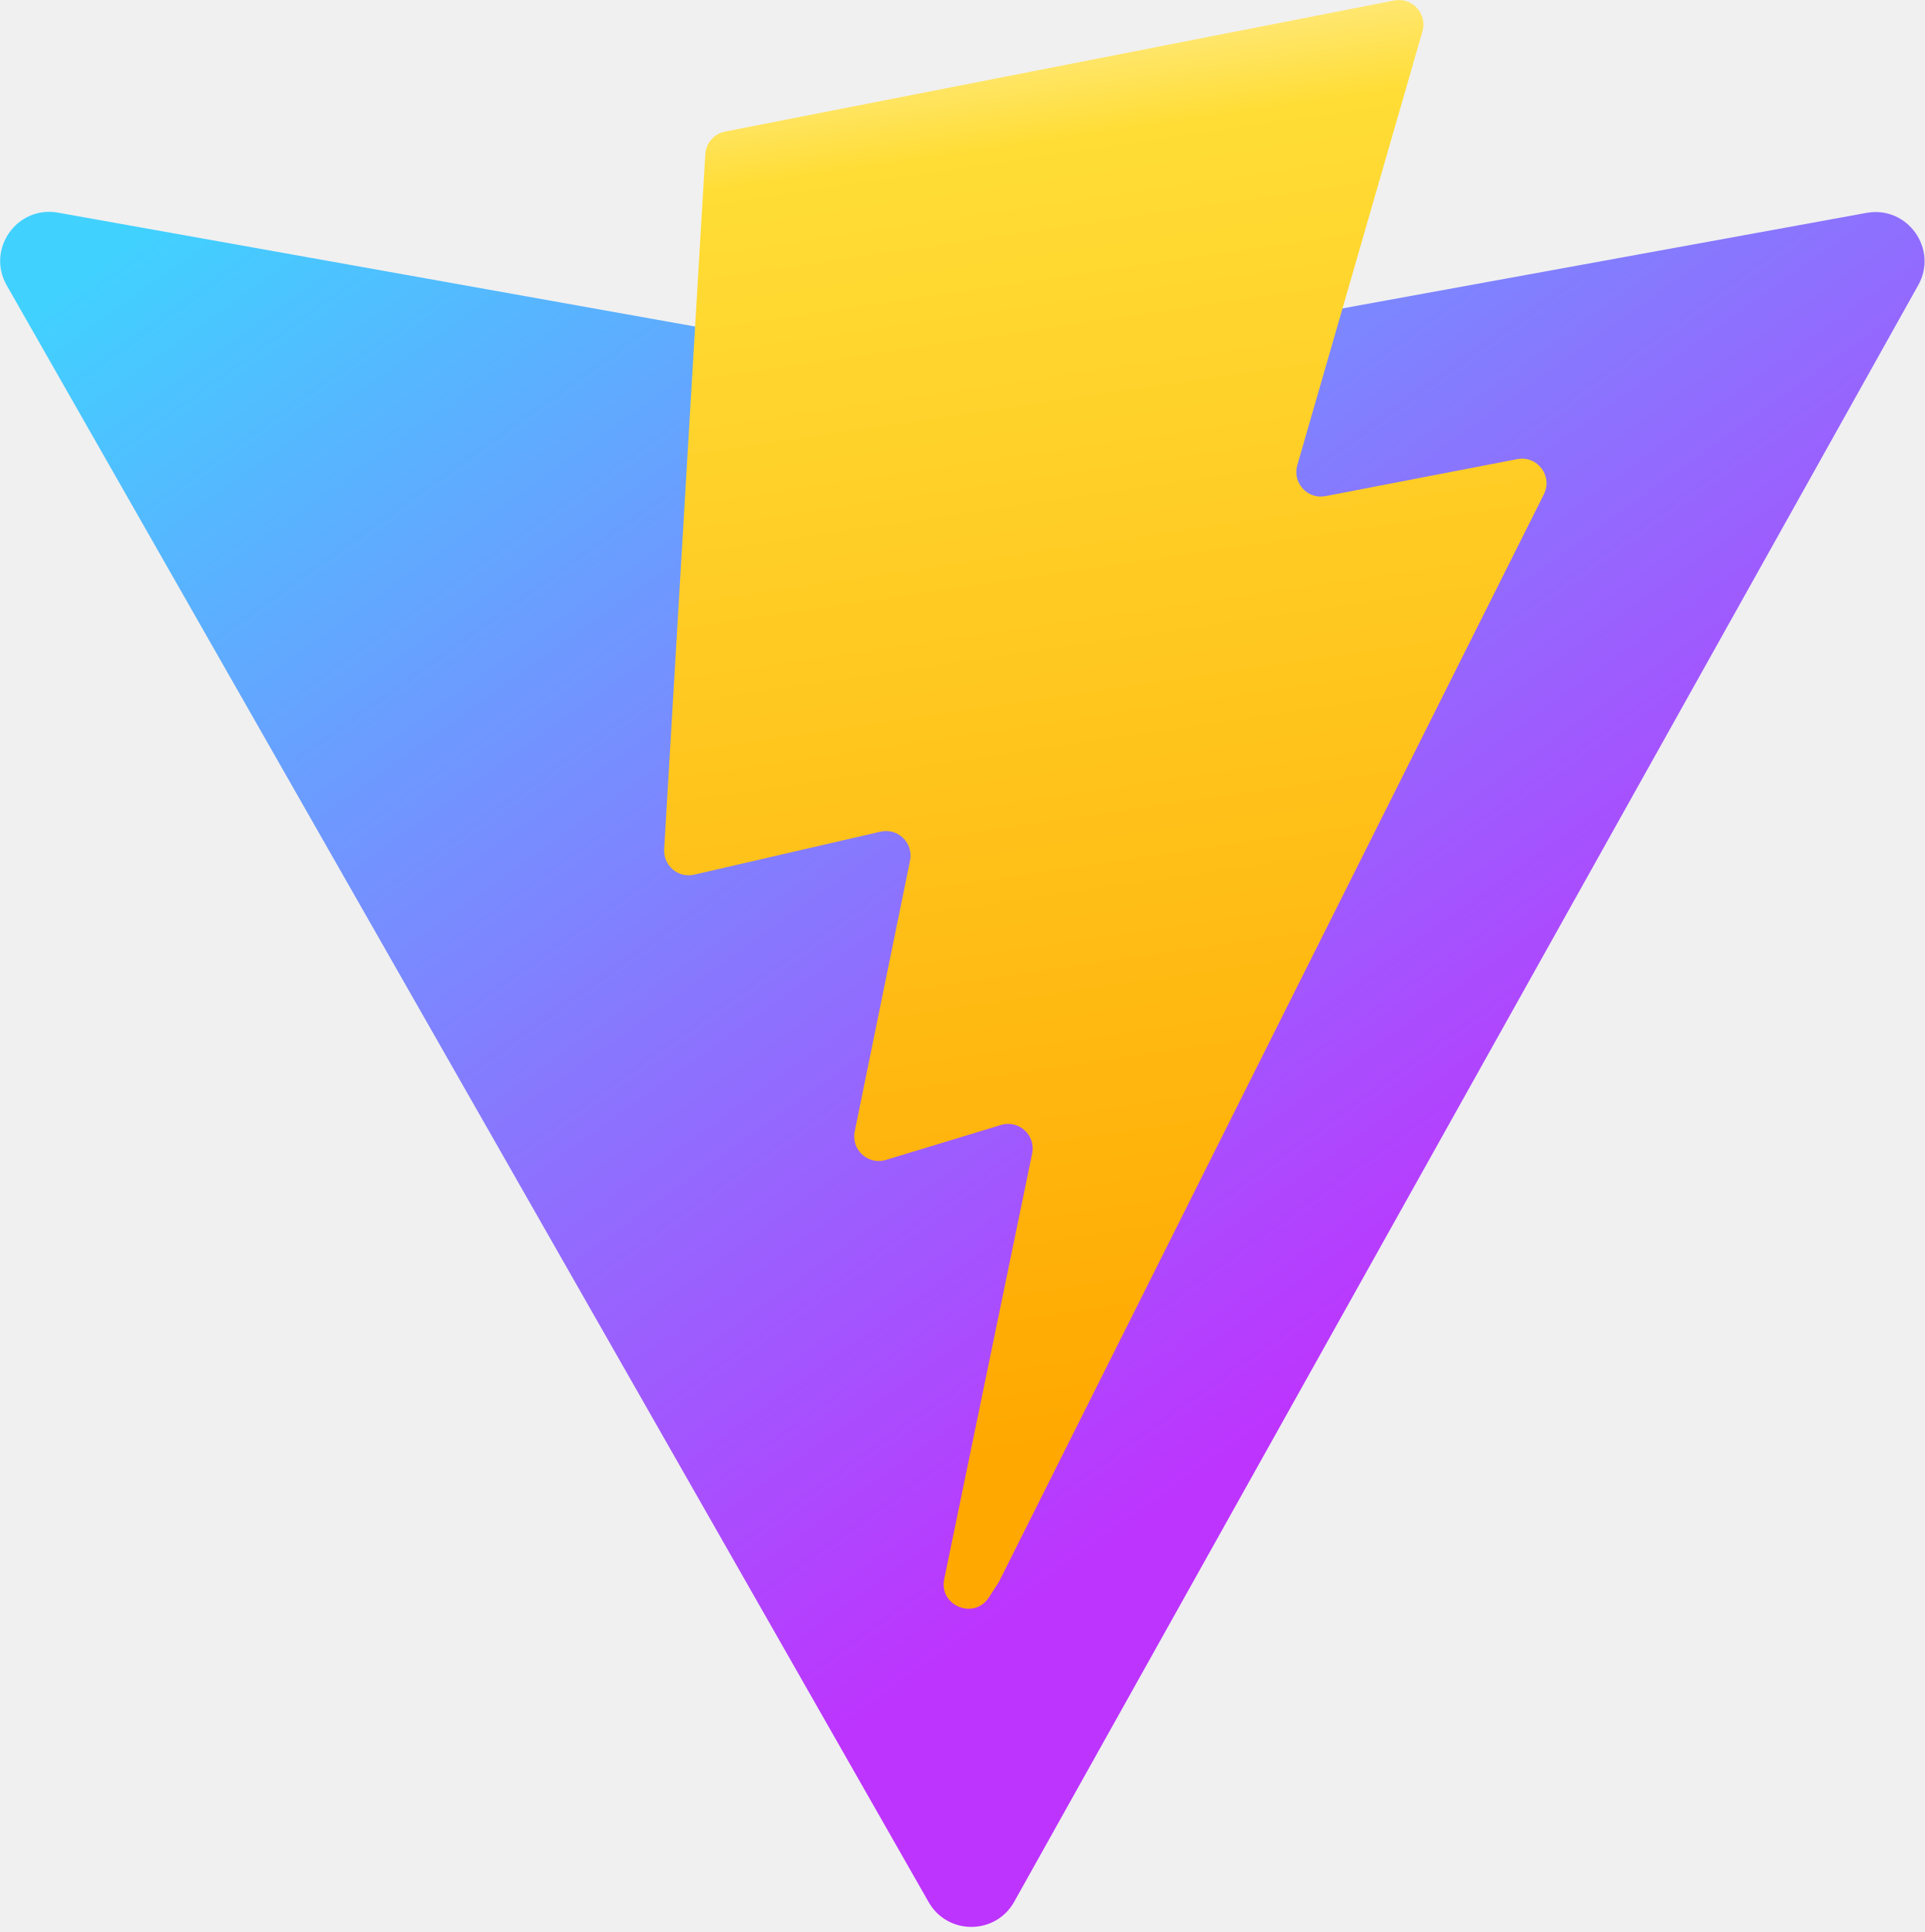
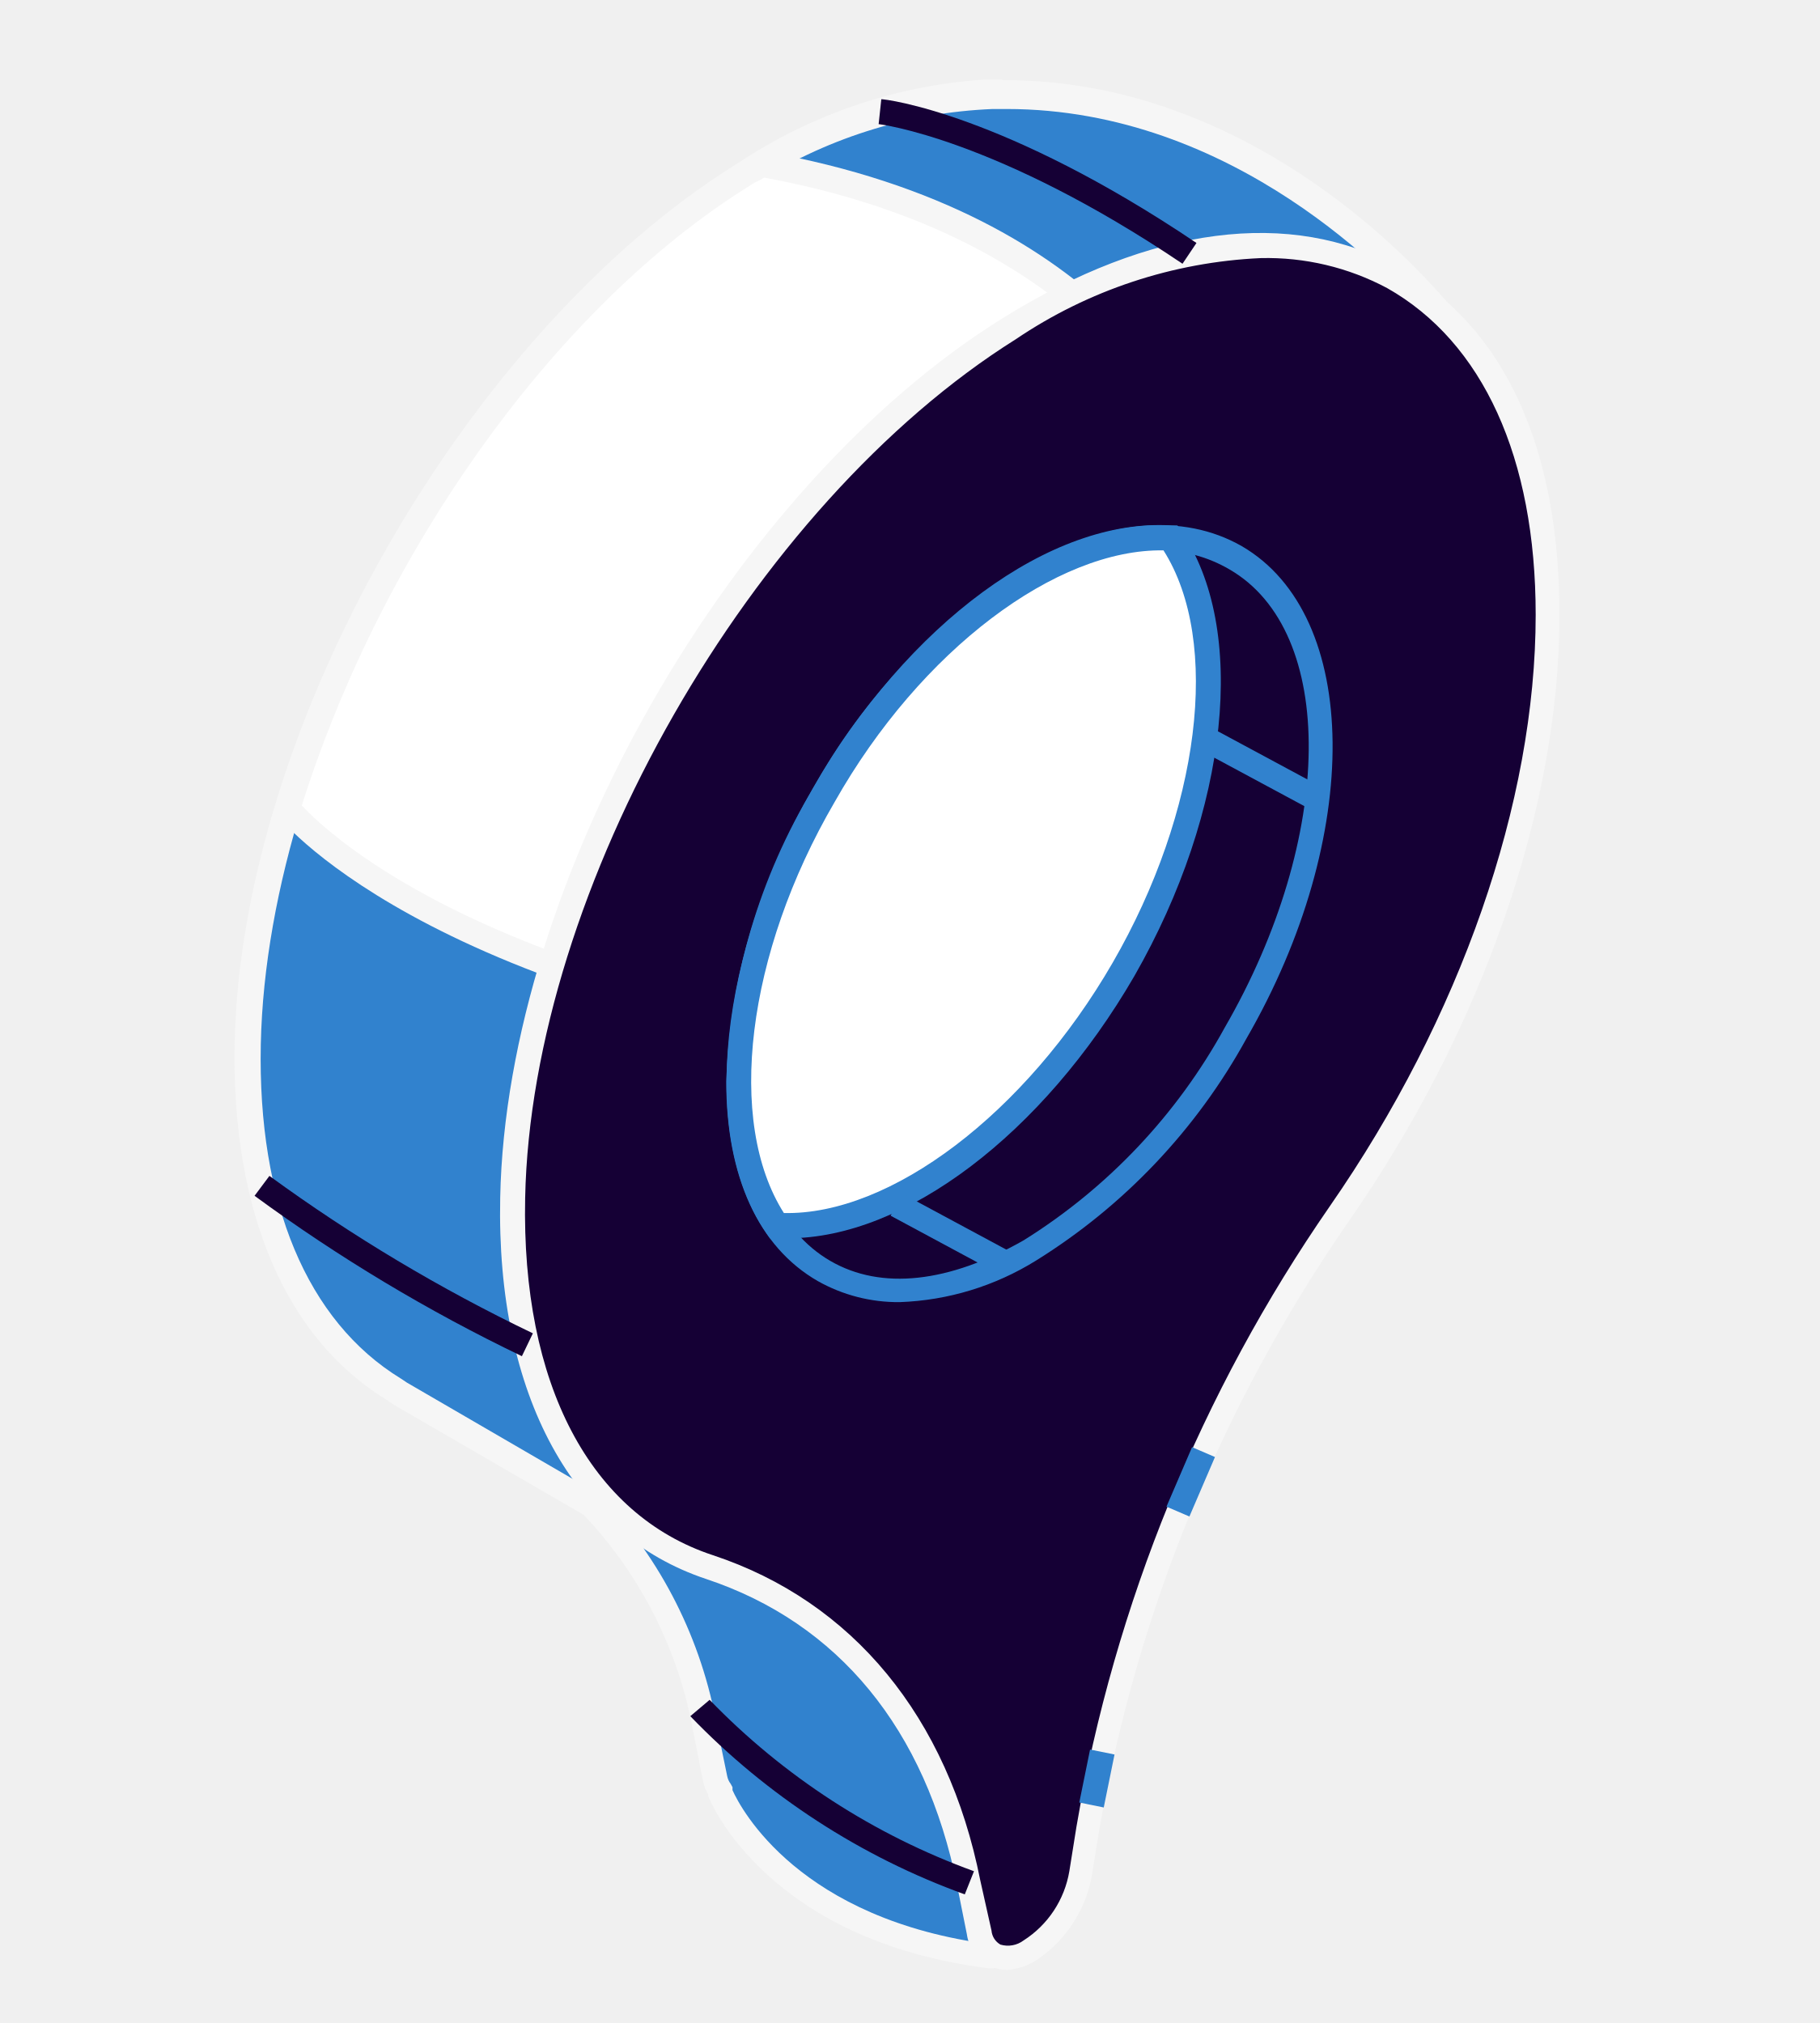
- <svg xmlns="http://www.w3.org/2000/svg" aria-hidden="true" role="img" class="iconify iconify--logos" width="31.88" height="32" preserveAspectRatio="xMidYMid meet" viewBox="0 0 256 257">
+ <svg xmlns="http://www.w3.org/2000/svg" id="content" viewBox="0 0 61.25 68.11">
  <defs>
-     <linearGradient id="IconifyId1813088fe1fbc01fb466" x1="-.828%" x2="57.636%" y1="7.652%" y2="78.411%">
-       <stop offset="0%" stop-color="#41D1FF" />
-       <stop offset="100%" stop-color="#BD34FE" />
-     </linearGradient>
-     <linearGradient id="IconifyId1813088fe1fbc01fb467" x1="43.376%" x2="50.316%" y1="2.242%" y2="89.03%">
-       <stop offset="0%" stop-color="#FFEA83" />
-       <stop offset="8.333%" stop-color="#FFDD35" />
-       <stop offset="100%" stop-color="#FFA800" />
-     </linearGradient>
+     <style>.cls-1{fill:#3182ce;}.cls-2{fill:#f6f6f6;}.cls-3{fill:#fff;}.cls-4{fill:#150035;}</style>
  </defs>
-   <path fill="url(#IconifyId1813088fe1fbc01fb466)" d="M255.153 37.938L134.897 252.976c-2.483 4.44-8.862 4.466-11.382.048L.875 37.958c-2.746-4.814 1.371-10.646 6.827-9.67l120.385 21.517a6.537 6.537 0 0 0 2.322-.004l117.867-21.483c5.438-.991 9.574 4.796 6.877 9.62Z" />
-   <path fill="url(#IconifyId1813088fe1fbc01fb467)" d="M185.432.063L96.44 17.501a3.268 3.268 0 0 0-2.634 3.014l-5.474 92.456a3.268 3.268 0 0 0 3.997 3.378l24.777-5.718c2.318-.535 4.413 1.507 3.936 3.838l-7.361 36.047c-.495 2.426 1.782 4.5 4.151 3.78l15.304-4.649c2.372-.72 4.652 1.36 4.15 3.788l-11.698 56.621c-.732 3.542 3.979 5.473 5.943 2.437l1.313-2.028l72.516-144.72c1.215-2.423-.88-5.186-3.54-4.672l-25.505 4.922c-2.396.462-4.435-1.77-3.759-4.114l16.646-57.705c.677-2.35-1.37-4.583-3.769-4.113Z" />
+   <g id="illustration">
+     <g id="_Group_" data-name="&lt;Group&gt;">
+       <g id="_Group_2" data-name="&lt;Group&gt;">
+         <g id="_Group_3" data-name="&lt;Group&gt;">
+           <g id="_Group_4" data-name="&lt;Group&gt;">
+             <path id="_Path_" data-name="&lt;Path&gt;" class="cls-1" d="M33.83,3.12h-.27a.75.75,0,0,1-.15,0h0A16.43,16.43,0,0,0,25.07,5.9C16,11.53,8.57,24.57,8.36,35.16c-.12,5.69,1.78,9.7,4.91,11.61l.19.13,6.45,3.74a14.68,14.68,0,0,1,3.82,7.58l.33,1.65a1.18,1.18,0,0,0,.17.41v0s1.82,4.62,9.12,5.54a.46.46,0,0,0,.53-.37l8-41.65a31.73,31.73,0,0,0,1.18-6.15l.7-3.62,5-3.2S42.94,3.08,33.83,3.12Z" />
+             <path id="_Compound_Path_" data-name="&lt;Compound Path&gt;" class="cls-2" d="M33.41,66.27H33.3c-7.46-.94-9.38-5.6-9.46-5.8l0-.06a1.35,1.35,0,0,1-.17-.44l-.33-1.66A14.27,14.27,0,0,0,19.65,51l-6.4-3.71L13,47.12c-3.39-2.08-5.21-6.34-5.1-12,.22-10.66,7.81-23.94,16.92-29.61a17,17,0,0,1,8.3-2.83l.25,0h.38l0,.42V2.7c9.23-.05,15.25,7.81,15.31,7.89l.27.37-5.25,3.35-.66,3.44a31.94,31.94,0,0,1-1.2,6.19l-8,41.6A.91.91,0,0,1,33.41,66.27Zm-8.75-6c.28.63,2.25,4.37,8.75,5.2a.08.08,0,0,0,.06,0l8-41.65a30.26,30.26,0,0,0,1.18-6.11l.74-3.84,4.78-3c-1.27-1.49-6.63-7.2-14.28-7.2h-.47A16.09,16.09,0,0,0,25.3,6.26C16.4,11.79,9,24.76,8.78,35.16c-.11,5.33,1.56,9.32,4.71,11.25l.21.14h0l6.42,3.73.09.07a15,15,0,0,1,3.93,7.79l.34,1.65a.64.64,0,0,0,.12.27l.06.11Z" />
+           </g>
+           <g id="_Group_5" data-name="&lt;Group&gt;">
+             <path id="_Path_2" data-name="&lt;Path&gt;" class="cls-3" d="M33.2,35.66l6.85-20.77s-2.6-7.28-14.39-9.35c-.22.13-.43.22-.65.36C18.19,10.14,12.29,18.79,9.69,27.22,9.69,27.22,14.82,33.72,33.2,35.66Z" />
+             <path id="_Compound_Path_2" data-name="&lt;Compound Path&gt;" class="cls-2" d="M33.49,36.12l-.34,0C14.9,34.15,9.58,27.75,9.36,27.48l-.14-.17.07-.22c2.76-8.95,8.84-17.41,15.49-21.55l.4-.22.26-.14.14-.08.15,0c11.9,2.09,14.6,9.31,14.71,9.61l.05.14,0,.14Zm-23.33-9c.94,1,6.5,6.31,22.74,8.08l6.7-20.3c-.42-1-3.45-7-13.87-8.92l-.16.09a1.93,1.93,0,0,0-.34.19C18.79,10.26,12.9,18.43,10.16,27.12Z" />
+           </g>
+           <g id="_Group_6" data-name="&lt;Group&gt;">
+             <path id="_Path_3" data-name="&lt;Path&gt;" class="cls-4" d="M52.08,20.71c0-11.37-8.17-15.82-18.1-9.64C24.92,16.7,17.47,29.74,17.26,40.32,17.12,47,19.75,51.39,23.9,52.76c4.37,1.45,7.6,5,8.73,10.63L33,65c.16.84.87,1.09,1.7.62h0a3.92,3.92,0,0,0,1.7-2.58l.25-1.5a51.7,51.7,0,0,1,8.45-20.72C49.33,34.74,52.08,27.31,52.08,20.71Z" />
+             <path id="_Compound_Path_3" data-name="&lt;Compound Path&gt;" class="cls-2" d="M33.89,66.32a1.3,1.3,0,0,1-.55-.12,1.41,1.41,0,0,1-.79-1.08l-.33-1.65c-1.06-5.26-4-8.83-8.45-10.31S16.7,47,16.84,40.32c.21-10.66,7.8-23.94,16.92-29.61C38.74,7.61,43.47,7,47.07,9s5.43,6.1,5.43,11.71c0,6.48-2.58,13.91-7.08,20.39A51.36,51.36,0,0,0,37,61.65l-.24,1.49A4.33,4.33,0,0,1,34.88,66,2,2,0,0,1,33.89,66.32ZM42.44,8.69a16,16,0,0,0-8.24,2.73C25.3,17,17.89,29.93,17.68,40.33,17.55,46.6,19.87,51,24,52.36c4.71,1.56,7.91,5.45,9,10.94L33.38,65a.6.6,0,0,0,.3.47.88.88,0,0,0,.78-.14A3.44,3.44,0,0,0,36,63l.24-1.5a52.21,52.21,0,0,1,8.53-20.89c4.4-6.34,6.93-13.6,6.93-19.91,0-5.29-1.78-9.18-5-11A8.6,8.6,0,0,0,42.44,8.69Z" />
+           </g>
+           <g id="_Group_7" data-name="&lt;Group&gt;">
+             <ellipse id="_Path_4" data-name="&lt;Path&gt;" class="cls-4" cx="34.67" cy="30.76" rx="13.86" ry="8" transform="translate(-9.31 45.4) rotate(-60)" />
+             <path id="_Compound_Path_4" data-name="&lt;Compound Path&gt;" class="cls-1" d="M30.29,43.84a5.51,5.51,0,0,1-2.76-.71c-2-1.15-3.08-3.53-3.08-6.71a20.41,20.41,0,0,1,2.92-9.87,20.4,20.4,0,0,1,7.09-7.47c2.75-1.59,5.36-1.83,7.35-.69,4,2.33,4.09,9.76.15,16.58h0a20.3,20.3,0,0,1-7.08,7.47A9.31,9.31,0,0,1,30.29,43.84ZM39,18.53a8.53,8.53,0,0,0-4.16,1.28A19.57,19.57,0,0,0,28.1,27a19.54,19.54,0,0,0-2.81,9.45c0,2.86.94,5,2.66,6s4,.74,6.51-.69a19.47,19.47,0,0,0,6.77-7.16c3.71-6.42,3.78-13.34.16-15.43A4.66,4.66,0,0,0,39,18.53Z" />
+           </g>
+           <g id="_Group_8" data-name="&lt;Group&gt;">
+             <path id="_Path_5" data-name="&lt;Path&gt;" class="cls-3" d="M27.73,26.75C24.54,32.28,24,38.17,26.15,41.26c3.73.23,8.51-3.16,11.68-8.64s3.71-11.41,1.57-14.5C35.68,17.89,30.9,21.27,27.73,26.75Z" />
+             <path id="_Compound_Path_5" data-name="&lt;Compound Path&gt;" class="cls-1" d="M26.53,41.69h-.4l-.21,0-.11-.16c-2.27-3.29-1.63-9.44,1.56-15h0c3.2-5.54,8-9.09,12.06-8.84h.21l.11.17c2.27,3.28,1.63,9.43-1.56,15C35.1,38.19,30.46,41.69,26.53,41.69Zm-.14-.85c3.58.08,8.13-3.34,11.07-8.43s3.66-10.81,1.71-13.88C35.58,18.47,31,21.87,28.1,27h0C25.12,32.11,24.44,37.77,26.39,40.84Z" />
+           </g>
+         </g>
+         <g id="_Group_9" data-name="&lt;Group&gt;">
+           <rect id="_Path_6" data-name="&lt;Path&gt;" class="cls-1" x="41.95" y="23.73" width="0.84" height="4.21" transform="translate(-0.45 50.91) rotate(-61.72)" />
+         </g>
+         <g id="_Group_10" data-name="&lt;Group&gt;">
+           <rect id="_Path_7" data-name="&lt;Path&gt;" class="cls-1" x="31.62" y="39.44" width="0.84" height="4.21" transform="translate(-19.73 50.09) rotate(-61.72)" />
+         </g>
+         <g id="_Group_11" data-name="&lt;Group&gt;">
+           <path id="_Path_8" data-name="&lt;Path&gt;" class="cls-4" d="M32.48,63.78a24.32,24.32,0,0,1-9.24-6l.65-.55A23.57,23.57,0,0,0,32.79,63Z" />
+         </g>
+         <g id="_Group_12" data-name="&lt;Group&gt;">
+           <path id="_Path_9" data-name="&lt;Path&gt;" class="cls-4" d="M17.57,45.66a56.76,56.76,0,0,1-9-5.4l.5-.67a56.46,56.46,0,0,0,8.87,5.3Z" />
+         </g>
+         <g id="_Group_13" data-name="&lt;Group&gt;">
+           <path id="_Path_10" data-name="&lt;Path&gt;" class="cls-4" d="M39.81,8.88c-6.26-4.22-10.19-4.7-10.23-4.7l.09-.84c.17,0,4.15.49,10.61,4.84Z" />
+         </g>
+         <g id="_Group_14" data-name="&lt;Group&gt;">
+           <g id="_Group_15" data-name="&lt;Group&gt;">
+             <rect id="_Path_11" data-name="&lt;Path&gt;" class="cls-1" x="39" y="49.47" width="2.18" height="0.84" transform="translate(-21.58 67.02) rotate(-66.74)" />
+           </g>
+           <g id="_Group_16" data-name="&lt;Group&gt;">
+             <rect id="_Path_12" data-name="&lt;Path&gt;" class="cls-1" x="36.03" y="59.46" width="1.82" height="0.84" transform="translate(-29.11 84.15) rotate(-78.51)" />
+           </g>
+         </g>
+       </g>
+     </g>
+   </g>
</svg>
